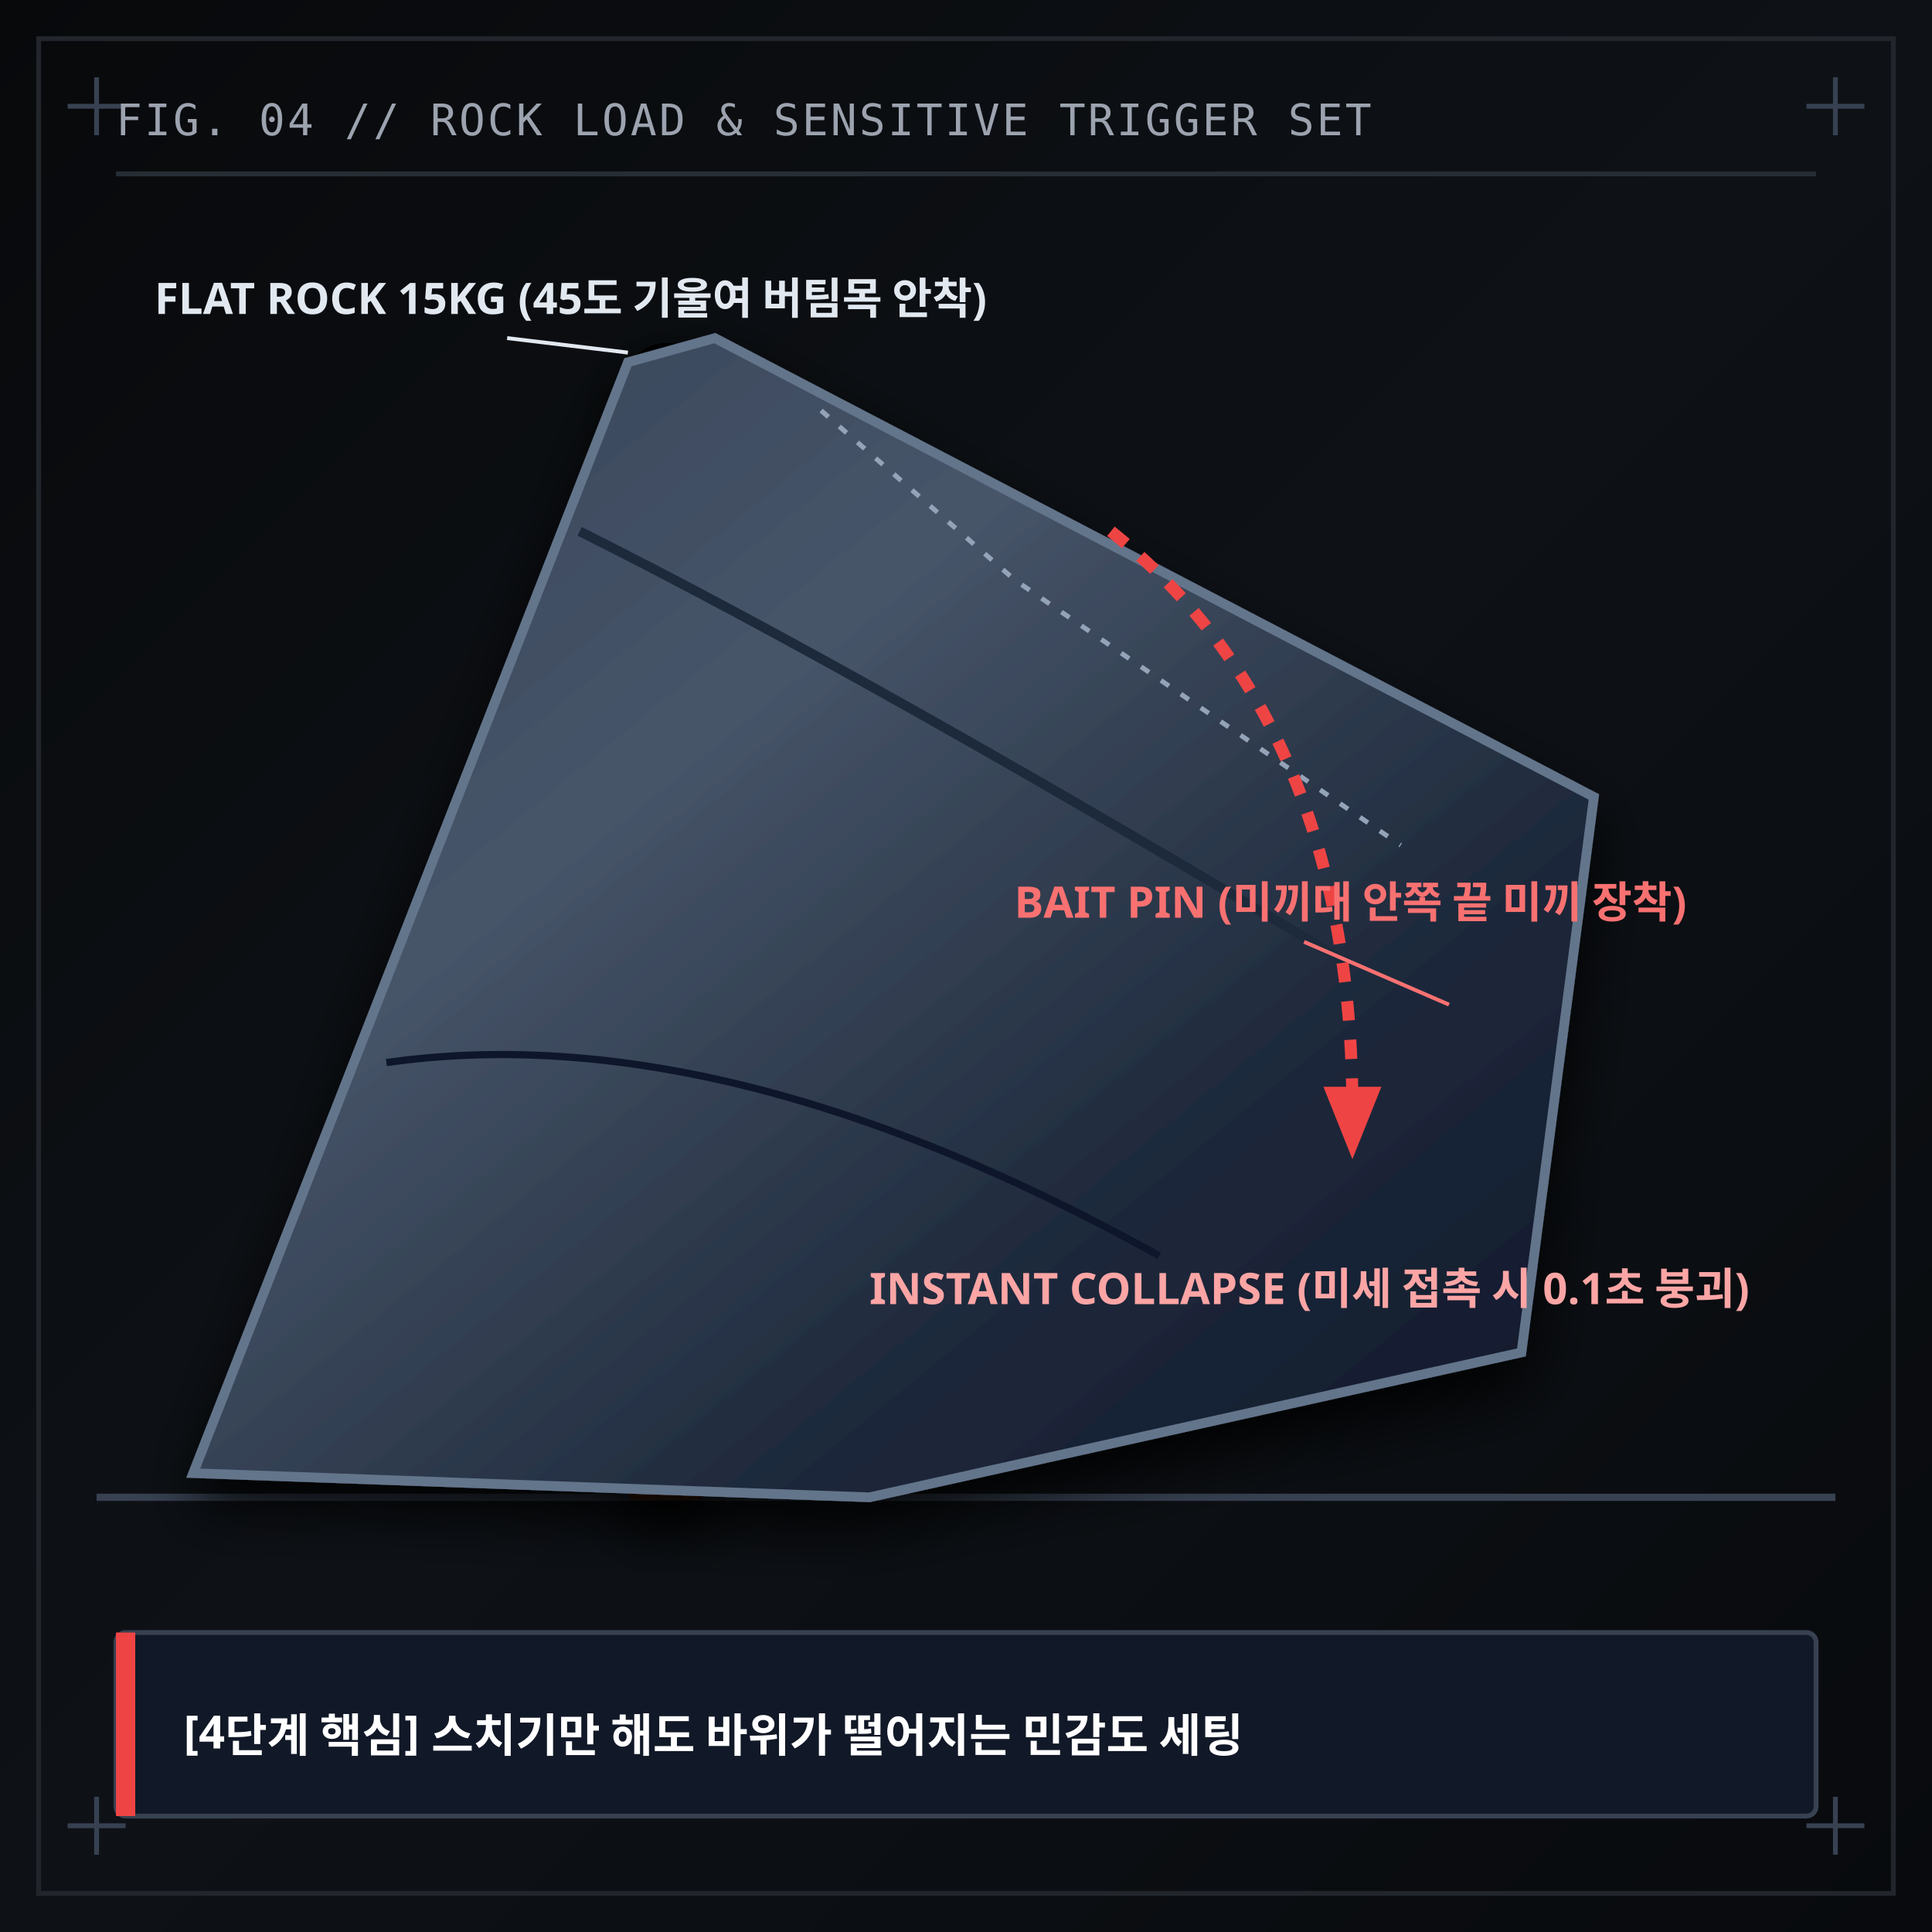
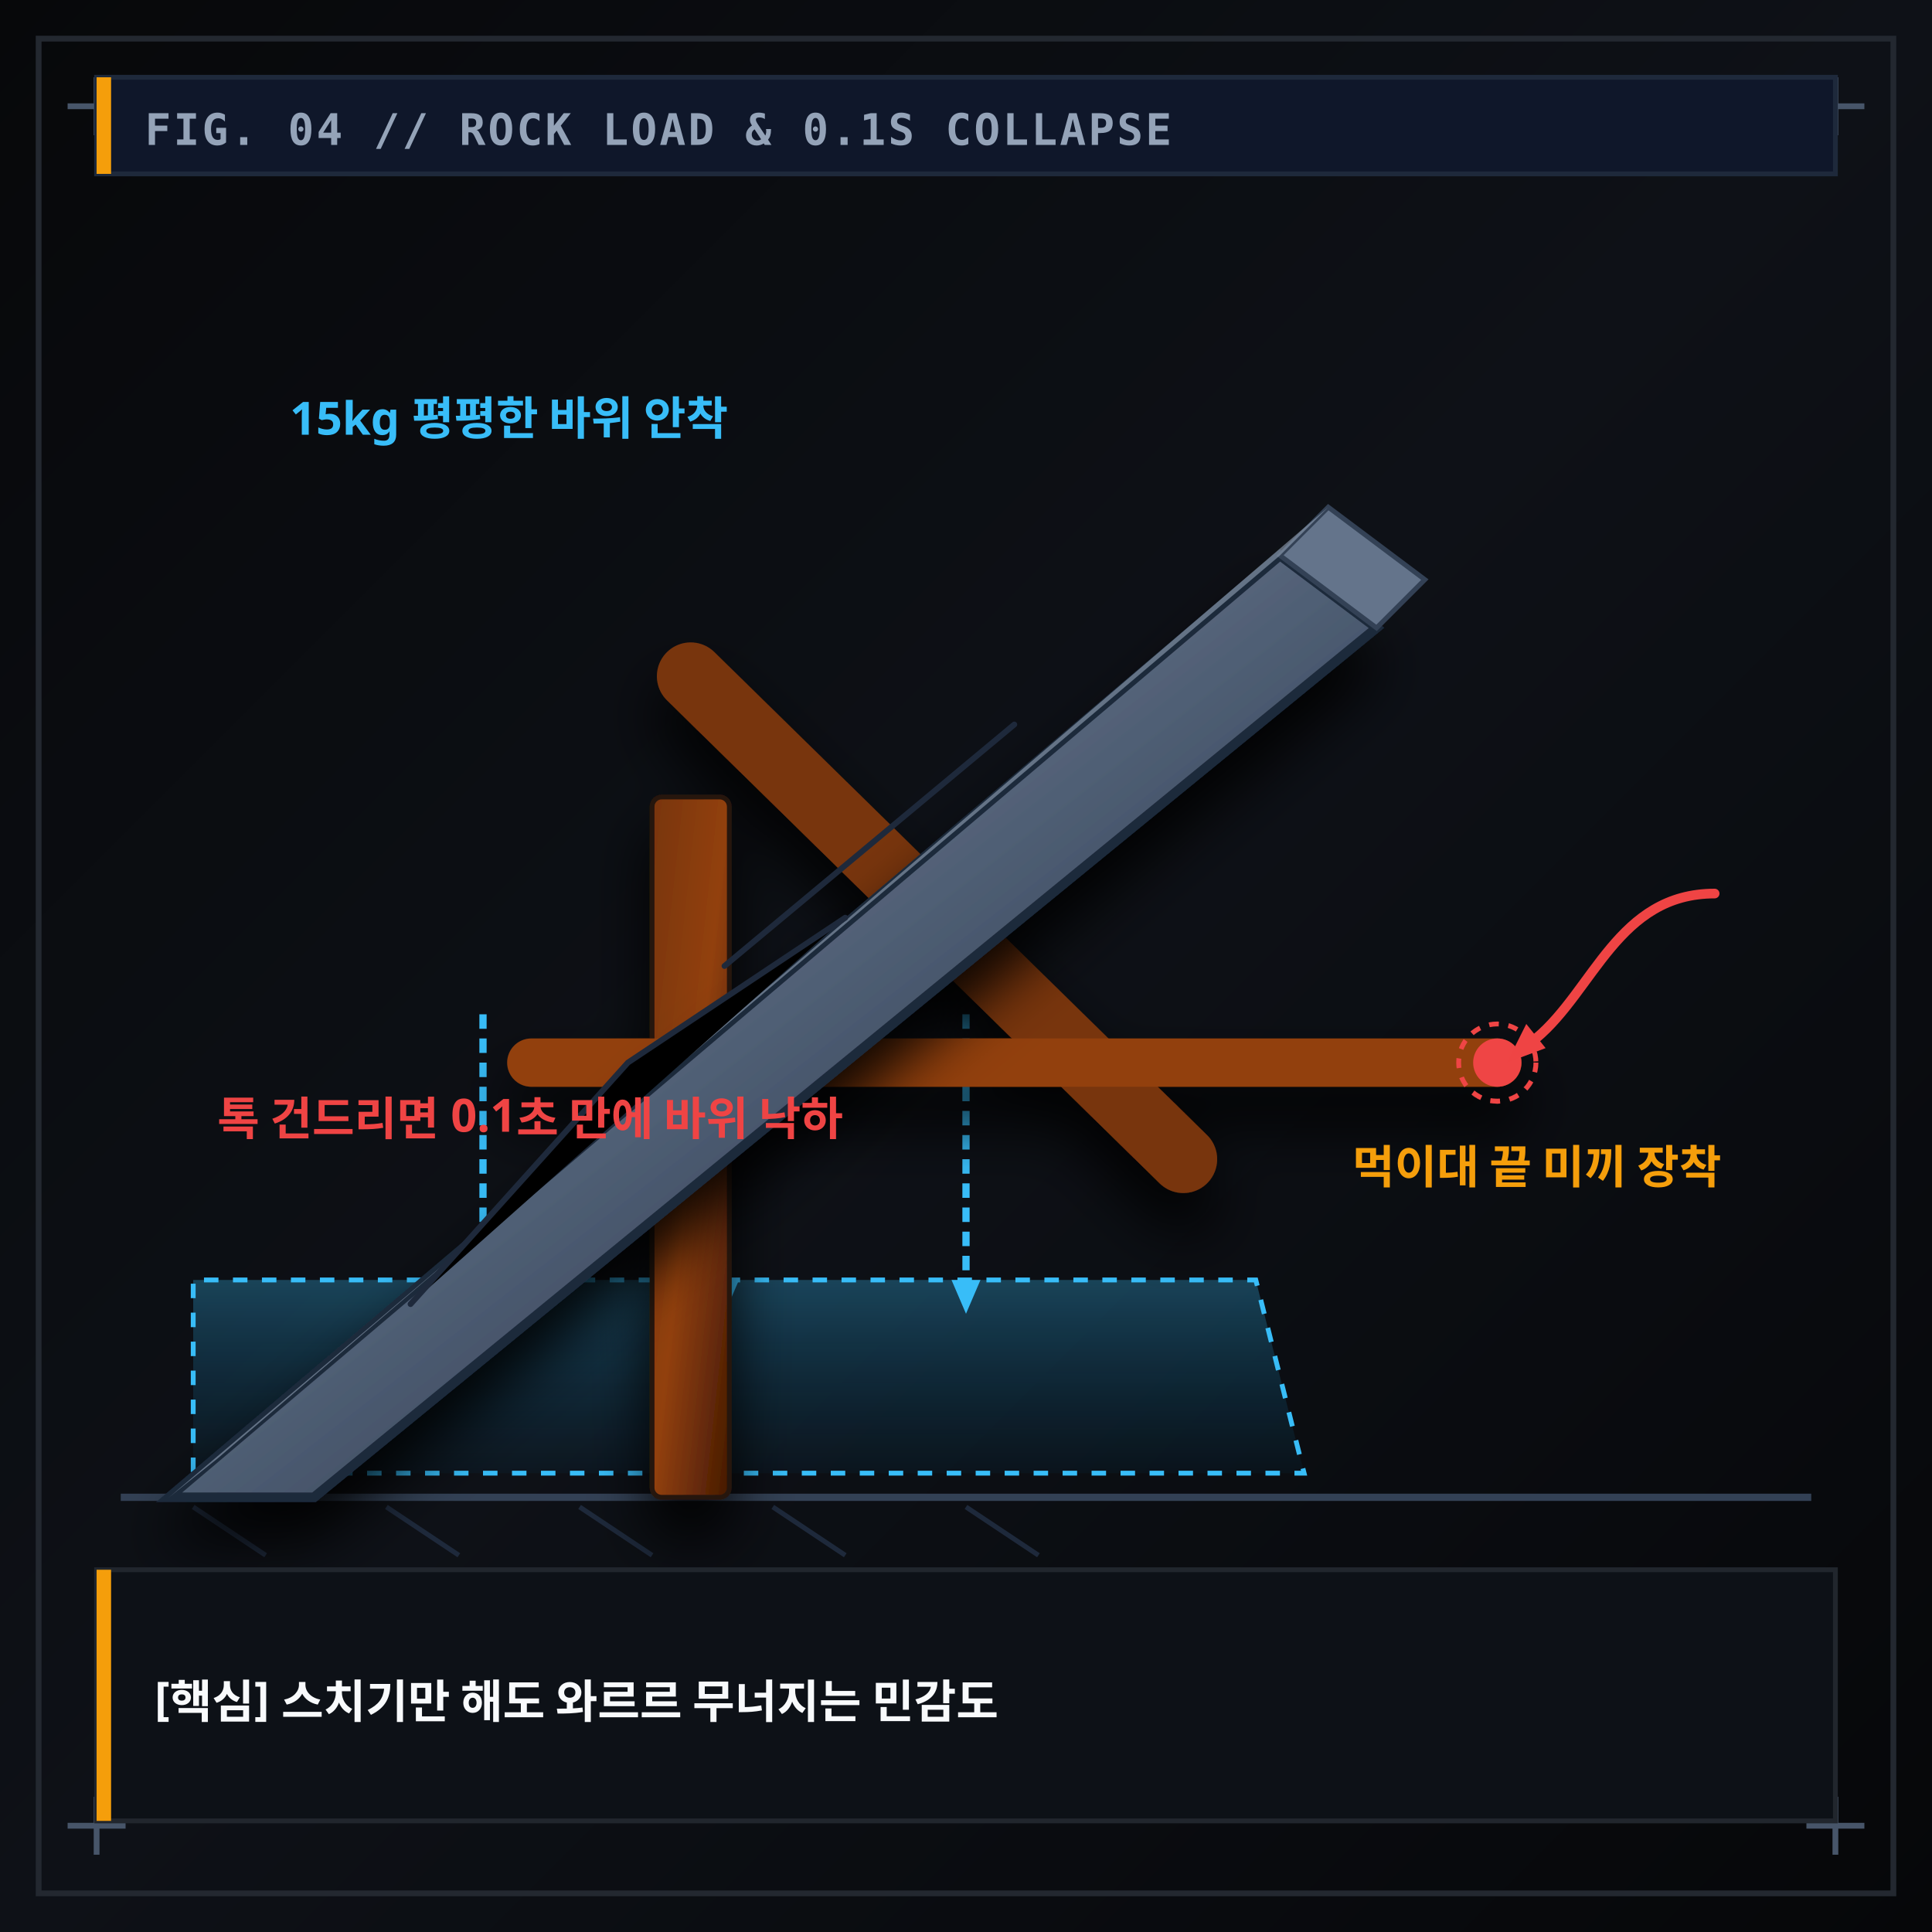
<svg xmlns="http://www.w3.org/2000/svg" viewBox="0 0 400 400" class="w-full h-full">
  <defs>
-     <linearGradient id="bgP08S4" x1="0%" y1="0%" x2="100%" y2="100%">
-       <stop offset="0%" stop-color="#08090b" />
-       <stop offset="50%" stop-color="#0e1217" />
-       <stop offset="100%" stop-color="#080a0d" />
+     <linearGradient id="bgS4" x1="0%" y1="0%" x2="100%" y2="100%">
+       <stop offset="0%" stop-color="#07080a" />
+       <stop offset="50%" stop-color="#0e1117" />
+       <stop offset="100%" stop-color="#060709" />
    </linearGradient>
-     <linearGradient id="rockGrad4" x1="0%" y1="0%" x2="100%" y2="100%">
-       <stop offset="0%" stop-color="#334155" />
-       <stop offset="35%" stop-color="#475569" />
-       <stop offset="70%" stop-color="#1e293b" />
-       <stop offset="100%" stop-color="#0f172a" />
+     <linearGradient id="rockGradS4" x1="0%" y1="0%" x2="100%" y2="100%">
+       <stop offset="0%" stop-color="#475569" />
+       <stop offset="35%" stop-color="#64748b" />
+       <stop offset="70%" stop-color="#334155" />
+       <stop offset="100%" stop-color="#1e293b" />
    </linearGradient>
-     <linearGradient id="woodGrad4" x1="0%" y1="0%" x2="100%" y2="0%">
-       <stop offset="0%" stop-color="#713f12" />
-       <stop offset="50%" stop-color="#d97706" />
+     <linearGradient id="woodBarkS4" x1="0%" y1="0%" x2="100%" y2="100%">
+       <stop offset="0%" stop-color="#78350f" />
+       <stop offset="50%" stop-color="#92400e" />
      <stop offset="100%" stop-color="#451a03" />
    </linearGradient>
-     <filter id="shadowP08S4" x="-20%" y="-20%" width="140%" height="140%">
-       <feDropShadow dx="0" dy="6" stdDeviation="6" flood-color="#000000" flood-opacity="0.9" />
+     <linearGradient id="rockGhost" x1="0%" y1="0%" x2="0%" y2="100%">
+       <stop offset="0%" stop-color="#38bdf8" stop-opacity="0.3" />
+       <stop offset="100%" stop-color="#0284c7" stop-opacity="0.05" />
+     </linearGradient>
+     <filter id="shadowS4" x="-20%" y="-20%" width="140%" height="140%">
+       <feDropShadow dx="0" dy="8" stdDeviation="6" flood-color="#000000" flood-opacity="0.9" />
    </filter>
  </defs>
-   <rect width="400" height="400" fill="url(#bgP08S4)" />
-   <rect x="8" y="8" width="384" height="384" fill="none" stroke="#22262c" stroke-width="1" />
-   <path d="M 14 22 L 26 22 M 20 16 L 20 28" stroke="#374151" stroke-width="1" />
-   <path d="M 386 22 L 374 22 M 380 16 L 380 28" stroke="#374151" stroke-width="1" />
-   <path d="M 14 378 L 26 378 M 20 372 L 20 384" stroke="#374151" stroke-width="1" />
-   <path d="M 386 378 L 374 378 M 380 372 L 380 384" stroke="#374151" stroke-width="1" />
-   <text x="24" y="28" fill="#9ca3af" font-family="'JetBrains Mono', monospace" font-size="9" letter-spacing="0.5">FIG. 04 // ROCK LOAD &amp; SENSITIVE TRIGGER SET</text>
-   <line x1="24" y1="36" x2="376" y2="36" stroke="#262d35" stroke-width="1" />
-   <line x1="20" y1="310" x2="380" y2="310" stroke="#374151" stroke-width="1.5" />
-   <g filter="url(#shadowP08S4)">
-     <rect x="130" y="95" width="16" height="215" rx="2" fill="url(#woodGrad4)" stroke="#451a03" stroke-width="1" />
-     <line x1="138" y1="80" x2="245" y2="215" stroke="#000000" stroke-width="18" stroke-linecap="round" />
-     <line x1="138" y1="80" x2="245" y2="215" stroke="url(#woodGrad4)" stroke-width="14" stroke-linecap="round" />
-     <rect x="90" y="205" width="220" height="13" rx="2" fill="url(#woodGrad4)" stroke="#451a03" stroke-width="1" />
-     <circle cx="305" cy="211" r="7" fill="#ef4444" stroke="#ffffff" stroke-width="1.2" />
-     <circle cx="307" cy="209" r="2" fill="#fca5a5" />
+   <rect width="400" height="400" fill="url(#bgS4)" />
+   <rect x="8" y="8" width="384" height="384" fill="none" stroke="#232830" stroke-width="1.2" />
+   <path d="M 14 22 L 26 22 M 20 16 L 20 28" stroke="#475569" stroke-width="1.2" />
+   <path d="M 386 22 L 374 22 M 380 16 L 380 28" stroke="#475569" stroke-width="1.2" />
+   <path d="M 14 378 L 26 378 M 20 372 L 20 384" stroke="#475569" stroke-width="1.2" />
+   <path d="M 386 378 L 374 378 M 380 372 L 380 384" stroke="#475569" stroke-width="1.2" />
+   <rect x="20" y="16" width="360" height="20" fill="#0f172a" stroke="#1e293b" stroke-width="1" />
+   <rect x="20" y="16" width="3" height="20" fill="#f59e0b" />
+   <text x="30" y="30" fill="#94a3b8" font-family="'JetBrains Mono', monospace" font-size="9" font-weight="bold" letter-spacing="0.5">FIG. 04 // ROCK LOAD &amp; 0.1S COLLAPSE</text>
+   <line x1="25" y1="310" x2="375" y2="310" stroke="#334155" stroke-width="1.5" />
+   <path d="M 40 312 L 55 322 M 80 312 L 95 322 M 120 312 L 135 322 M 160 312 L 175 322 M 200 312 L 215 322" stroke="#1e293b" stroke-width="1" />
+   <polygon points="40,305 270,305 260,265 40,265" fill="url(#rockGhost)" stroke="#38bdf8" stroke-width="1" stroke-dasharray="3 3" />
+   <path d="M 100 210 L 100 265 M 150 200 L 150 265 M 200 210 L 200 265" stroke="#38bdf8" stroke-width="1.5" stroke-dasharray="3 2" />
+   <polygon points="97,265 100,272 103,265" fill="#38bdf8" />
+   <polygon points="147,265 150,272 153,265" fill="#38bdf8" />
+   <polygon points="197,265 200,272 203,265" fill="#38bdf8" />
+   <g filter="url(#shadowS4)">
+     <rect x="135" y="165" width="16" height="145" rx="2" fill="url(#woodBarkS4)" stroke="#271408" stroke-width="1" />
+     <line x1="143" y1="140" x2="245" y2="240" stroke="#78350f" stroke-width="14" stroke-linecap="round" />
+     <line x1="110" y1="220" x2="310" y2="220" stroke="#92400e" stroke-width="10" stroke-linecap="round" />
+     <circle cx="310" cy="220" r="5" fill="#ef4444" />
+     <circle cx="310" cy="220" r="8" fill="none" stroke="#ef4444" stroke-width="1" stroke-dasharray="2 2" />
  </g>
-   <g filter="url(#shadowP08S4)">
-     <polygon points="40,305 130,75 148,70 330,165 315,280 180,310" fill="url(#rockGrad4)" stroke="#64748b" stroke-width="2" />
-     <path d="M 120 110 Q 180 140 280 200" stroke="#1e293b" stroke-width="2" fill="none" />
-     <path d="M 80 220 Q 150 210 240 260" stroke="#0f172a" stroke-width="1.5" fill="none" />
-     <path d="M 170 85 L 210 120 L 290 175" stroke="#94a3b8" stroke-width="1" stroke-dasharray="2 3" fill="none" />
-   </g>
-   <path d="M 230 110 Q 280 150 280 230" fill="none" stroke="#ef4444" stroke-width="2.5" stroke-dasharray="4 4" />
-   <polygon points="274,225 280,240 286,225" fill="#ef4444" />
-   <text x="32" y="65" fill="#e2e8f0" font-family="'Space Grotesk', sans-serif" font-size="9" font-weight="bold">FLAT ROCK 15KG (45도 기울여 버팀목 안착)</text>
-   <path d="M 105 70 L 130 73" stroke="#e2e8f0" stroke-width="0.8" />
-   <text x="210" y="190" fill="#f87171" font-family="'Space Grotesk', sans-serif" font-size="9" font-weight="bold">BAIT PIN (미끼대 안쪽 끝 미끼 장착)</text>
-   <path d="M 270 195 L 300 208" stroke="#f87171" stroke-width="0.8" />
-   <text x="180" y="270" fill="#fca5a5" font-family="'Space Grotesk', sans-serif" font-size="9" font-weight="bold">INSTANT COLLAPSE (미세 접촉 시 0.1초 붕괴)</text>
-   <rect x="24" y="338" width="352" height="38" rx="2" fill="#111827" stroke="#374151" stroke-width="1" />
-   <rect x="24" y="338" width="4" height="38" fill="#ef4444" />
-   <text x="38" y="362" fill="#ffffff" font-family="'Space Grotesk', sans-serif" font-size="9.5" font-weight="bold">[4단계 핵심] 스치기만 해도 바위가 떨어지는 민감도 세팅</text>
+   <polygon points="35,310 265,115 285,130 65,310" fill="url(#rockGradS4)" stroke="#1e293b" stroke-width="2" filter="url(#shadowS4)" />
+   <polygon points="265,115 285,130 295,120 275,105" fill="#64748b" stroke="#334155" stroke-width="1" />
+   <polygon points="35,310 45,302 275,105 265,115" fill="#94a3b8" opacity="0.6" />
+   <path d="M 85 270 L 130 220 L 175 190 M 150 200 L 210 150" stroke="#1e293b" stroke-width="1.2" stroke-linecap="round" />
+   <path d="M 355 185 C 335 185 330 205 318 215" stroke="#ef4444" stroke-width="2" fill="none" stroke-linecap="round" />
+   <polygon points="316,212 312,220 320,217" fill="#ef4444" />
+   <text x="60" y="90" fill="#38bdf8" font-family="'Space Grotesk', sans-serif" font-size="9.5" font-weight="bold">15kg 평평한 바위 안착</text>
+   <text x="280" y="245" fill="#f59e0b" font-family="'Space Grotesk', sans-serif" font-size="9.5" font-weight="bold">먹이대 끝 미끼 장착</text>
+   <text x="45" y="235" fill="#ef4444" font-family="'Space Grotesk', sans-serif" font-size="9.5" font-weight="bold">톡 건드리면 0.1초 만에 바위 낙하</text>
+   <rect x="20" y="325" width="360" height="52" fill="#0d1117" stroke="#21262d" stroke-width="1" />
+   <rect x="20" y="325" width="3" height="52" fill="#f59e0b" />
+   <text x="32" y="355" fill="#f8fafc" font-family="'Space Grotesk', sans-serif" font-size="9.5" font-weight="bold">[핵심] 스치기만 해도 와르르 무너지는 민감도</text>
</svg>
